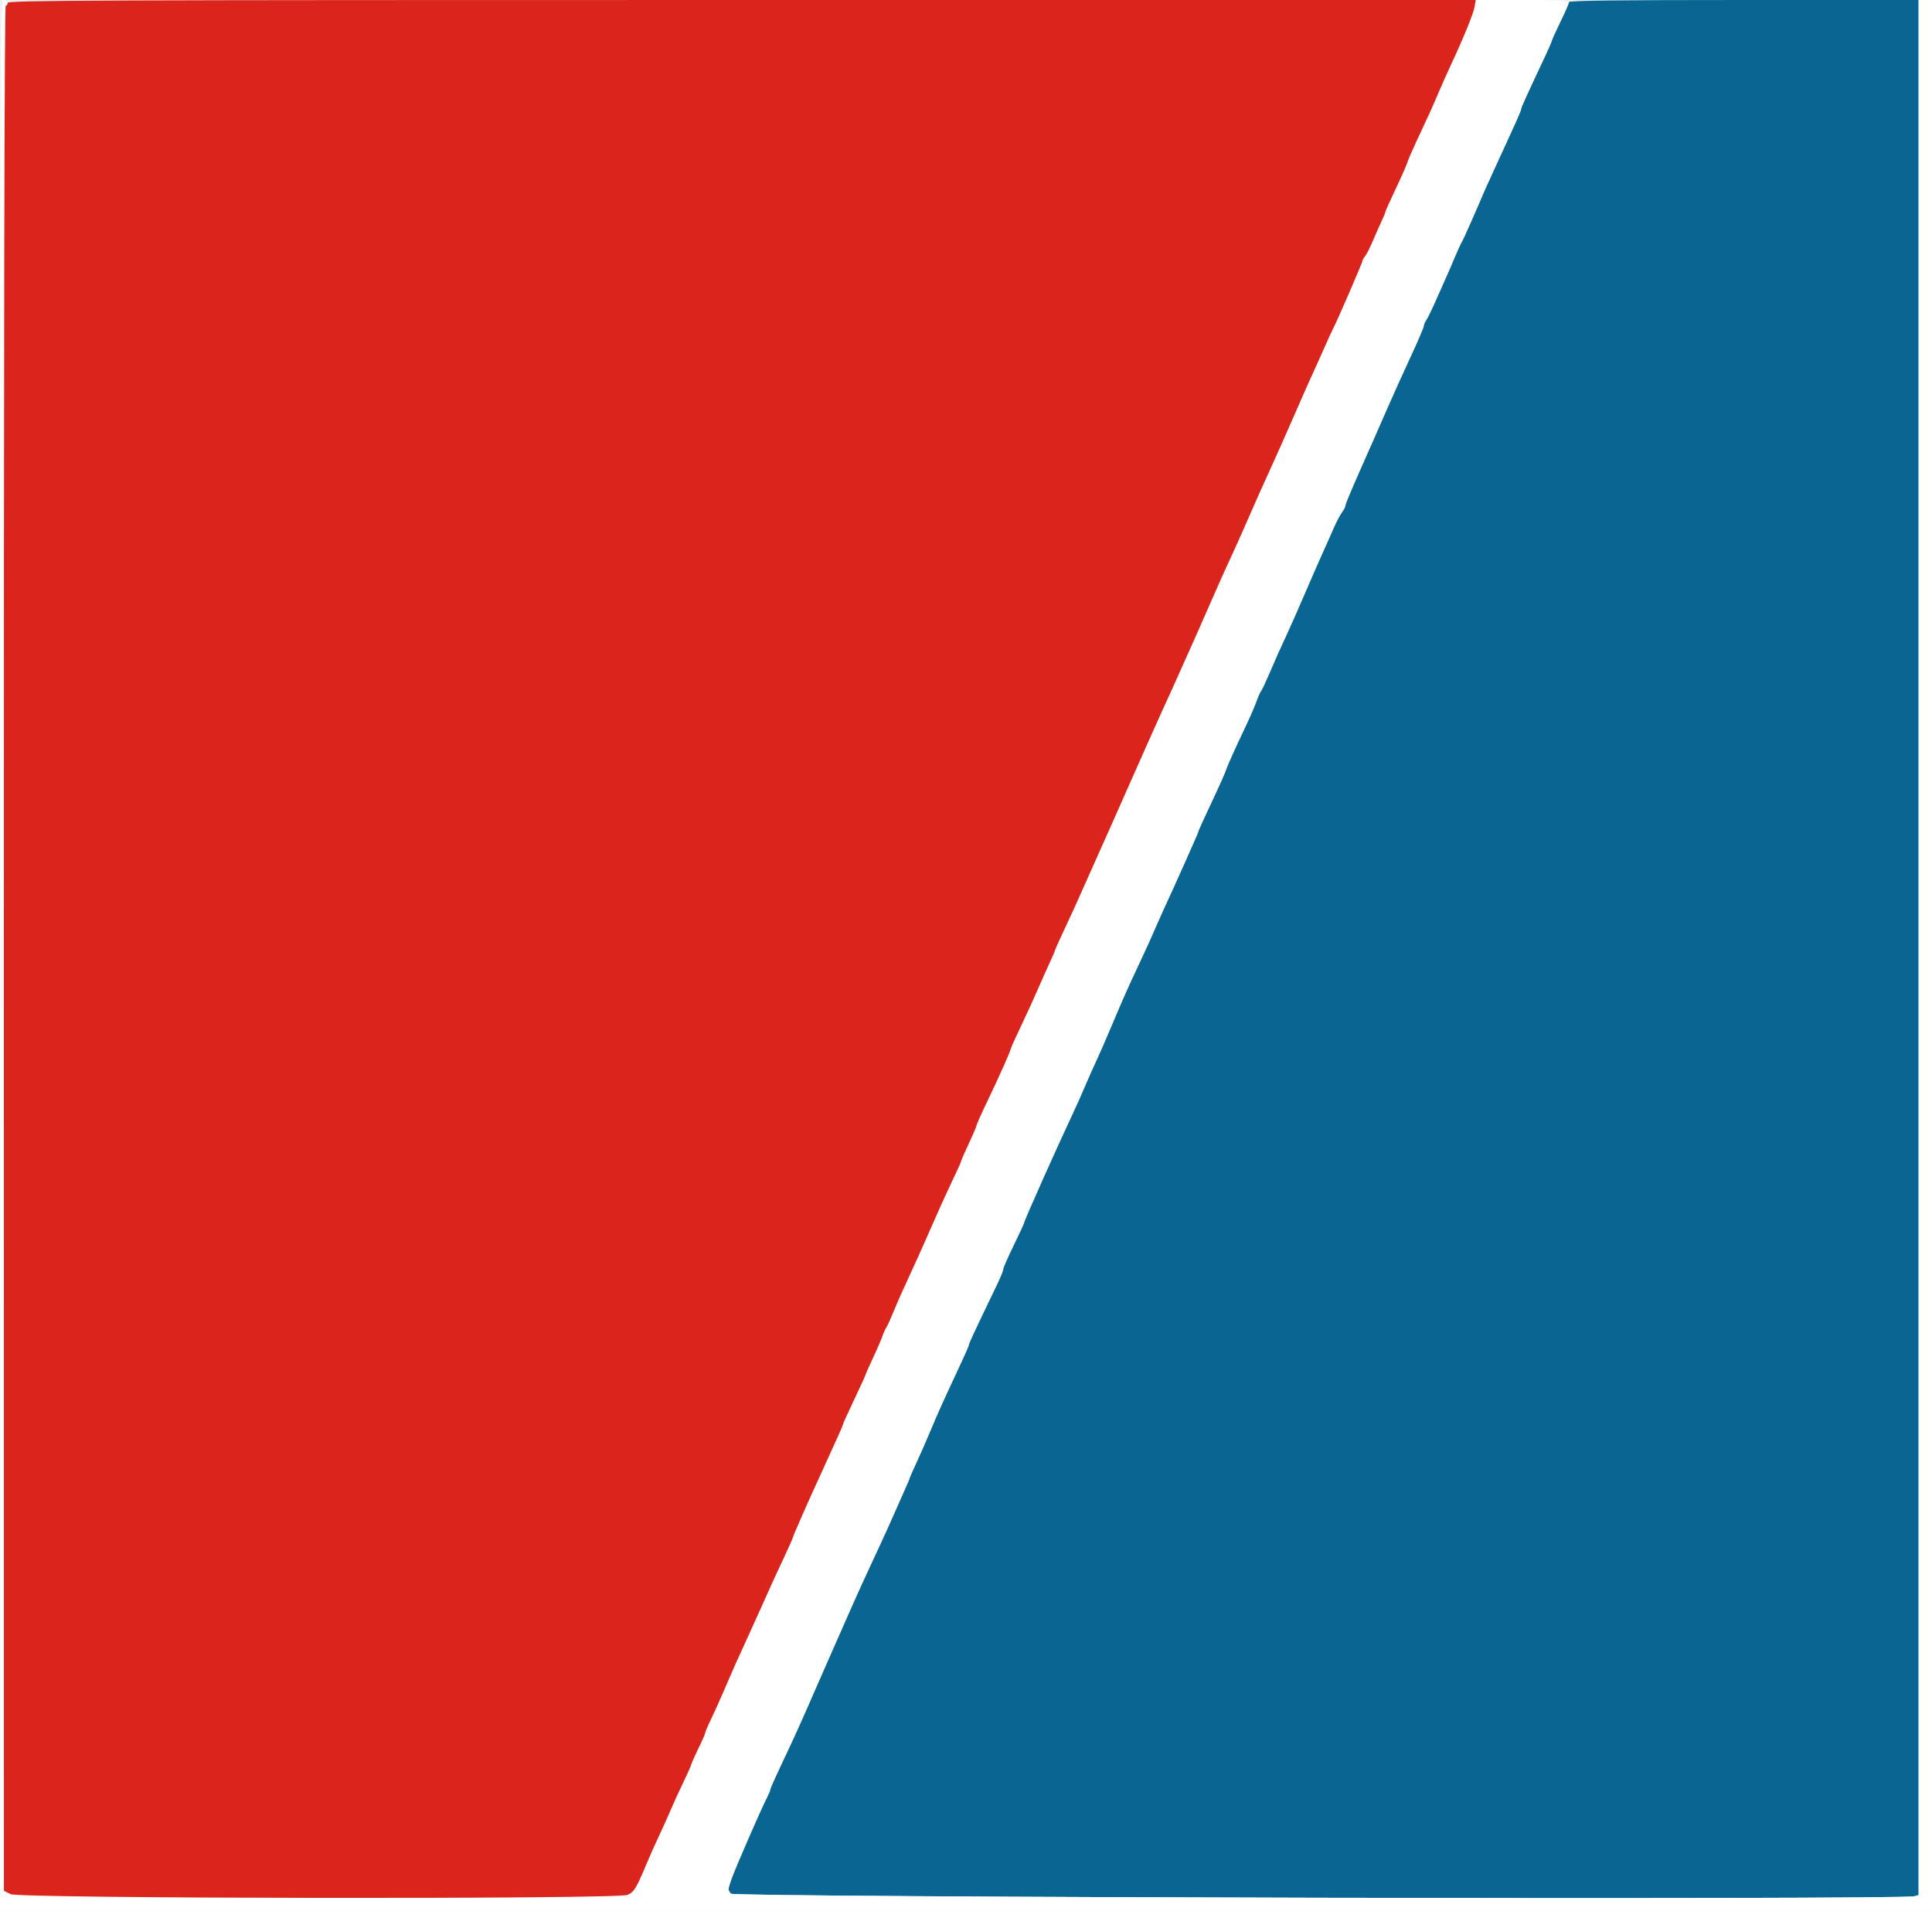
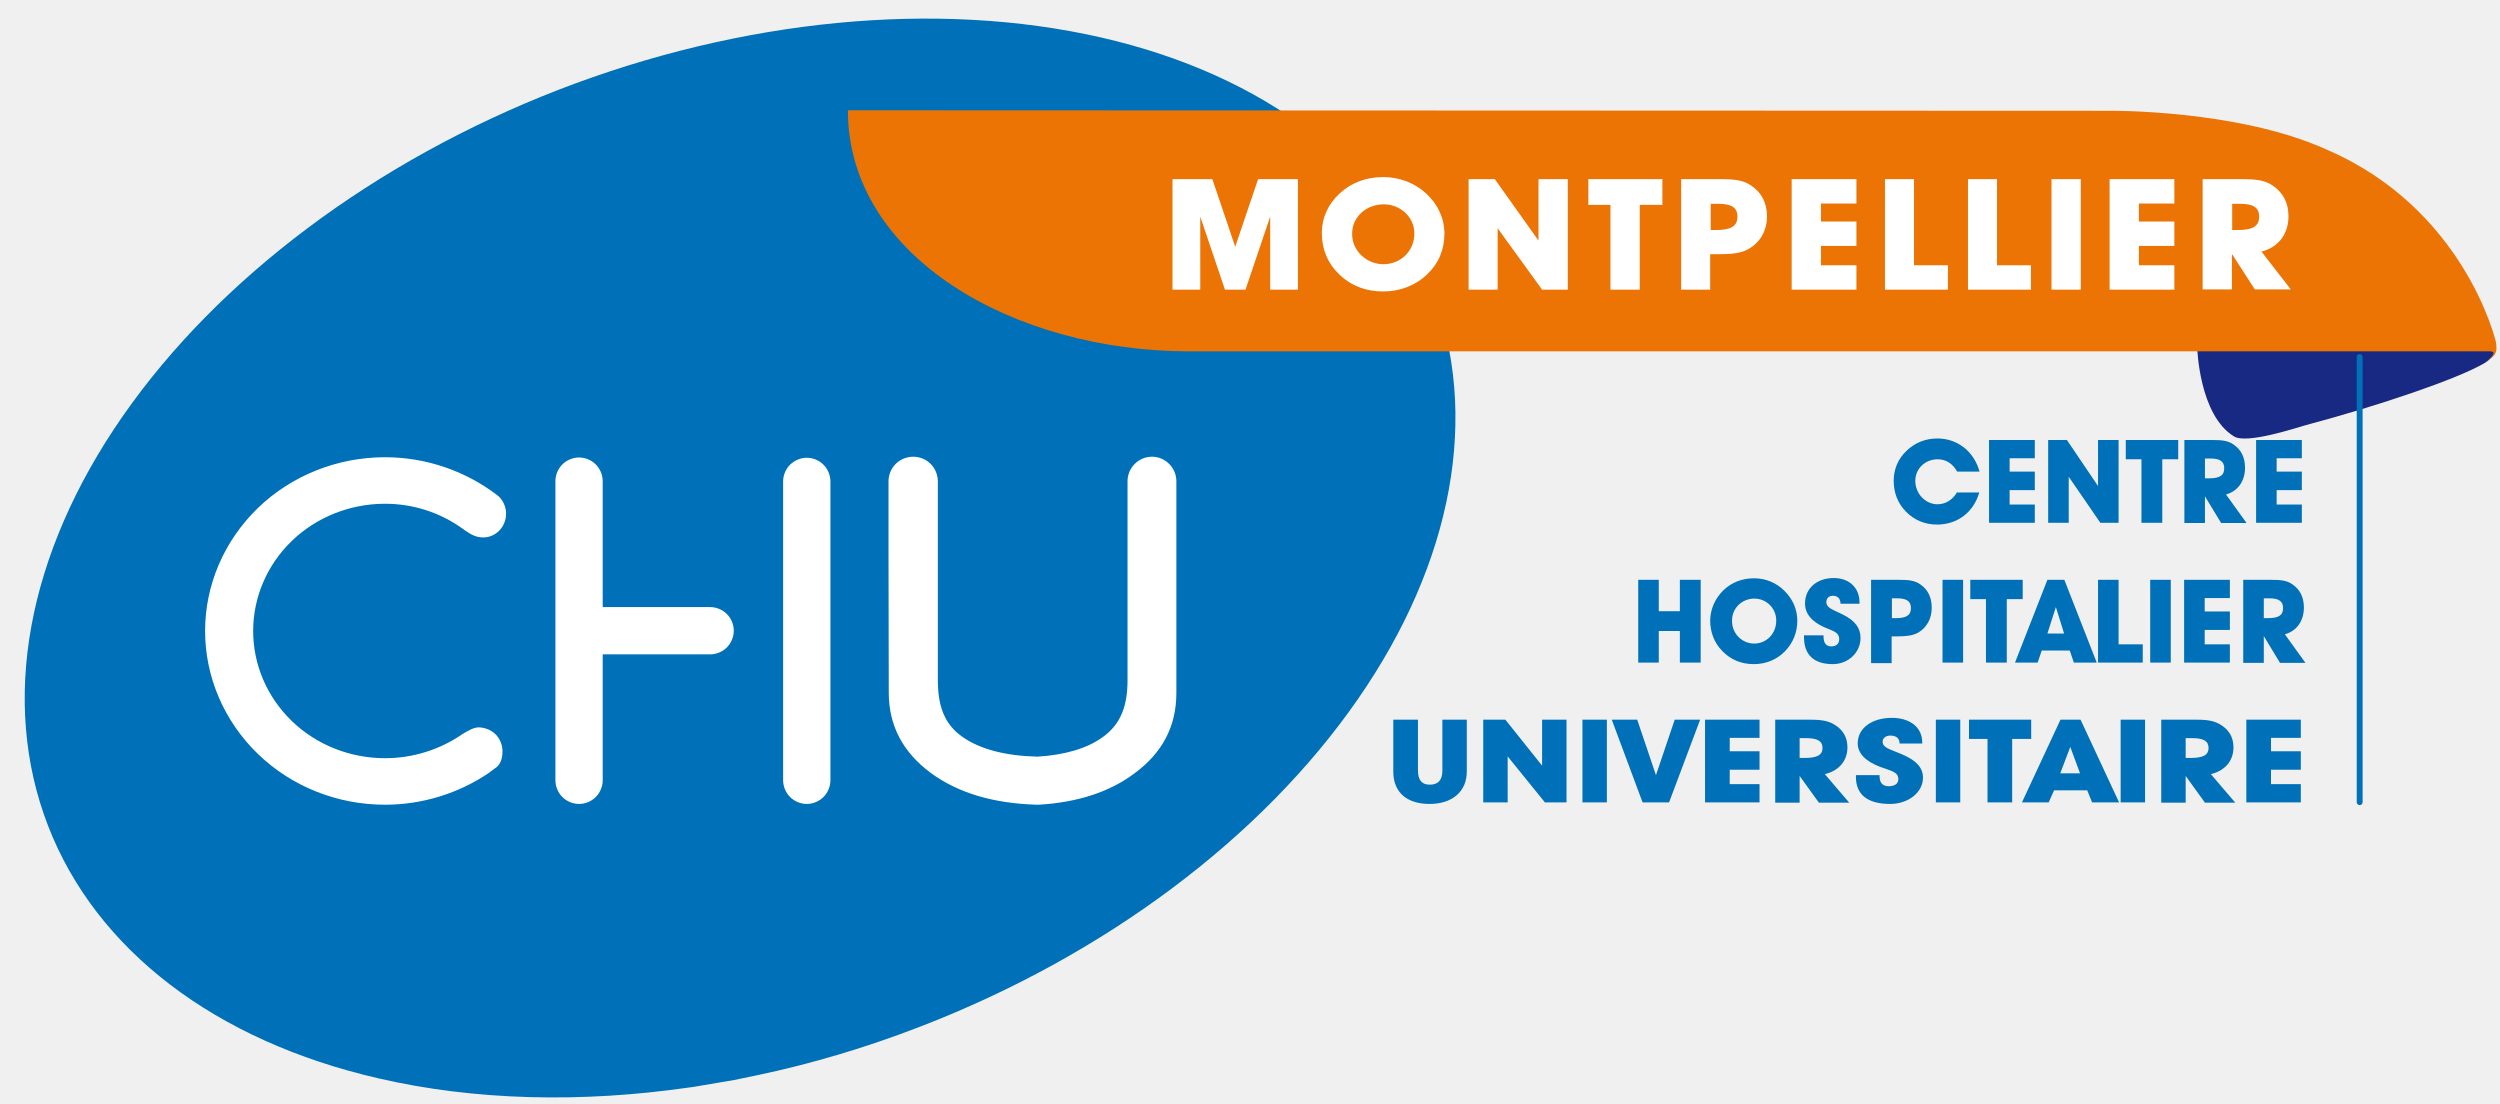
- <svg xmlns="http://www.w3.org/2000/svg" id="svg" version="1.1" width="400" height="395.591" viewBox="0, 0, 400,395.591">
-   <g id="svgg">
-     <path id="path0" d="M324.827 0.434 C 324.827 0.673,324.026 2.516,323.046 4.529 C 322.067 6.542,321.266 8.305,321.266 8.446 C 321.266 8.587,320.659 9.993,319.916 11.572 C 316.011 19.873,314.936 22.241,314.936 22.535 C 314.936 22.877,313.971 25.053,310.104 33.432 C 308.799 36.261,307.581 38.932,307.399 39.367 C 305.768 43.255,302.896 49.732,302.662 50.049 C 302.502 50.267,301.809 51.780,301.123 53.412 C 300.438 55.045,299.628 56.914,299.325 57.567 C 299.022 58.220,298.112 60.267,297.302 62.117 C 296.492 63.966,295.588 65.831,295.293 66.260 C 294.999 66.689,294.758 67.259,294.758 67.525 C 294.758 67.791,293.535 70.645,292.040 73.866 C 290.545 77.087,288.389 81.860,287.250 84.471 C 286.110 87.082,284.941 89.753,284.651 90.406 C 280.008 100.858,278.536 104.292,278.536 104.675 C 278.536 104.928,278.215 105.560,277.822 106.079 C 277.430 106.598,276.609 108.180,275.999 109.594 C 275.389 111.009,274.443 113.135,273.897 114.318 C 273.350 115.502,271.790 119.063,270.430 122.231 C 269.070 125.400,267.380 129.238,266.674 130.762 C 264.891 134.611,264.162 136.243,262.698 139.664 C 261.999 141.296,261.274 142.824,261.085 143.061 C 260.897 143.297,260.484 144.223,260.169 145.117 C 259.853 146.012,258.982 148.044,258.233 149.633 C 255.338 155.775,254.285 158.111,253.811 159.446 C 253.540 160.208,252.605 162.344,251.732 164.194 C 249.133 169.705,248.071 172.046,248.071 172.264 C 248.071 172.445,242.648 184.596,241.165 187.735 C 240.857 188.388,240.139 189.990,239.569 191.296 C 237.926 195.064,237.574 195.843,235.904 199.407 C 233.234 205.108,232.771 206.149,230.272 212.067 C 228.939 215.223,227.424 218.694,226.905 219.782 C 226.385 220.870,225.394 223.096,224.703 224.728 C 224.012 226.360,222.861 228.942,222.146 230.465 C 218.702 237.799,212.067 252.659,212.067 253.040 C 212.067 253.196,211.088 255.330,209.891 257.782 C 208.694 260.234,207.715 262.465,207.715 262.741 C 207.715 263.016,207.198 264.323,206.566 265.646 C 205.933 266.969,204.331 270.311,203.005 273.072 C 201.679 275.833,200.593 278.210,200.593 278.353 C 200.593 278.641,200.033 279.916,197.818 284.669 C 194.834 291.072,194.299 292.265,192.671 296.142 C 191.757 298.318,190.406 301.394,189.669 302.976 C 188.932 304.558,188.328 305.933,188.328 306.031 C 188.328 306.130,187.901 307.149,187.378 308.298 C 186.855 309.446,185.848 311.721,185.139 313.353 C 184.430 314.985,183.186 317.745,182.375 319.486 C 178.418 327.980,177.280 330.486,174.473 336.894 C 173.329 339.505,171.682 343.244,170.814 345.203 C 169.945 347.161,169.006 349.298,168.726 349.951 C 167.334 353.205,164.766 358.956,163.604 361.424 C 160.251 368.547,159.446 370.326,159.444 370.612 C 159.442 370.781,159.167 371.445,158.833 372.086 C 157.683 374.291,152.419 386.352,151.526 388.829 C 150.663 391.220,150.657 391.337,151.341 392.094 C 152.045 392.872,393.466 393.399,396.340 392.629 L 397.230 392.390 397.230 196.195 L 397.230 0.000 361.029 0.000 C 335.002 0.000,324.827 0.122,324.827 0.434 " stroke="none" fill="#096693" fill-rule="evenodd" />
-     <path id="path1" d="M0.000 197.824 L 0.000 395.648 200.000 395.648 L 400.000 395.648 400.000 197.824 L 400.000 0.000 398.615 0.000 L 397.230 0.000 397.230 196.195 L 397.230 392.390 396.340 392.629 C 393.466 393.399,152.045 392.872,151.341 392.094 C 150.657 391.337,150.663 391.220,151.526 388.829 C 152.419 386.352,157.683 374.291,158.833 372.086 C 159.167 371.445,159.442 370.781,159.444 370.612 C 159.446 370.326,160.251 368.547,163.604 361.424 C 164.766 358.956,167.334 353.205,168.726 349.951 C 169.006 349.298,169.945 347.161,170.814 345.203 C 171.682 343.244,173.329 339.505,174.473 336.894 C 177.280 330.486,178.418 327.980,182.375 319.486 C 183.186 317.745,184.430 314.985,185.139 313.353 C 185.848 311.721,186.855 309.446,187.378 308.298 C 187.901 307.149,188.328 306.130,188.328 306.031 C 188.328 305.933,188.932 304.558,189.669 302.976 C 190.406 301.394,191.757 298.318,192.671 296.142 C 194.299 292.265,194.834 291.072,197.818 284.669 C 200.033 279.916,200.593 278.641,200.593 278.353 C 200.593 278.210,201.679 275.833,203.005 273.072 C 204.331 270.311,205.933 266.969,206.566 265.646 C 207.198 264.323,207.715 263.016,207.715 262.741 C 207.715 262.465,208.694 260.234,209.891 257.782 C 211.088 255.330,212.067 253.196,212.067 253.040 C 212.067 252.659,218.702 237.799,222.146 230.465 C 222.861 228.942,224.012 226.360,224.703 224.728 C 225.394 223.096,226.385 220.870,226.905 219.782 C 227.424 218.694,228.939 215.223,230.272 212.067 C 232.771 206.149,233.234 205.108,235.904 199.407 C 237.574 195.843,237.926 195.064,239.569 191.296 C 240.139 189.990,240.857 188.388,241.165 187.735 C 242.648 184.596,248.071 172.445,248.071 172.264 C 248.071 172.046,249.133 169.705,251.732 164.194 C 252.605 162.344,253.540 160.208,253.811 159.446 C 254.285 158.111,255.338 155.775,258.233 149.633 C 258.982 148.044,259.853 146.012,260.169 145.117 C 260.484 144.223,260.897 143.297,261.085 143.061 C 261.274 142.824,261.999 141.296,262.698 139.664 C 264.162 136.243,264.891 134.611,266.674 130.762 C 267.380 129.238,269.070 125.400,270.430 122.231 C 271.790 119.063,273.350 115.502,273.897 114.318 C 274.443 113.135,275.389 111.009,275.999 109.594 C 276.609 108.180,277.430 106.598,277.822 106.079 C 278.215 105.560,278.536 104.928,278.536 104.675 C 278.536 104.292,280.008 100.858,284.651 90.406 C 284.941 89.753,286.110 87.082,287.250 84.471 C 288.389 81.860,290.545 77.087,292.040 73.866 C 293.535 70.645,294.758 67.791,294.758 67.525 C 294.758 67.259,294.999 66.689,295.293 66.260 C 295.588 65.831,296.492 63.966,297.302 62.117 C 298.112 60.267,299.022 58.220,299.325 57.567 C 299.628 56.914,300.438 55.045,301.123 53.412 C 301.809 51.780,302.502 50.267,302.662 50.049 C 302.896 49.732,305.768 43.255,307.399 39.367 C 307.581 38.932,308.799 36.261,310.104 33.432 C 313.971 25.053,314.936 22.877,314.936 22.535 C 314.936 22.241,316.011 19.873,319.916 11.572 C 320.659 9.993,321.266 8.587,321.266 8.446 C 321.266 8.305,322.067 6.542,323.046 4.529 C 324.026 2.516,324.827 0.673,324.827 0.434 C 324.827 0.131,321.921 0.000,315.178 0.000 L 305.528 0.000 305.276 1.484 C 305.040 2.869,302.878 8.148,300.293 13.650 C 299.679 14.955,298.530 17.537,297.739 19.387 C 296.254 22.858,295.921 23.592,293.252 29.278 C 292.384 31.128,291.542 33.086,291.381 33.630 C 291.220 34.174,290.134 36.633,288.967 39.093 C 287.800 41.554,286.845 43.679,286.845 43.815 C 286.845 43.951,286.507 44.787,286.093 45.671 C 285.680 46.556,284.847 48.437,284.242 49.852 C 283.638 51.266,282.908 52.704,282.620 53.048 C 282.332 53.392,282.097 53.812,282.097 53.982 C 282.097 54.312,276.788 66.579,276.125 67.779 C 275.908 68.173,275.012 70.127,274.134 72.121 C 273.257 74.114,272.119 76.641,271.606 77.734 C 271.092 78.828,269.398 82.661,267.840 86.251 C 266.283 89.842,264.064 94.827,262.909 97.329 C 261.754 99.832,259.884 104.016,258.753 106.627 C 257.622 109.238,256.199 112.443,255.590 113.749 C 253.712 117.779,252.589 120.281,250.261 125.618 C 249.028 128.447,247.295 132.364,246.410 134.322 C 245.526 136.281,244.489 138.595,244.107 139.466 C 243.313 141.273,241.786 144.643,240.387 147.676 C 239.860 148.818,238.644 151.533,237.685 153.709 C 234.502 160.936,223.470 185.725,222.543 187.735 C 222.041 188.823,220.903 191.274,220.014 193.183 C 219.125 195.091,218.398 196.737,218.398 196.841 C 218.398 196.945,217.881 198.144,217.249 199.504 C 216.617 200.865,215.525 203.314,214.823 204.946 C 214.121 206.578,212.590 209.922,211.422 212.378 C 210.254 214.834,209.298 216.941,209.298 217.060 C 209.298 217.457,206.879 222.896,204.515 227.814 C 203.229 230.491,202.176 232.839,202.176 233.033 C 202.176 233.227,201.464 234.898,200.593 236.748 C 199.723 238.597,199.011 240.228,199.011 240.371 C 199.011 240.515,198.104 242.529,196.995 244.846 C 195.886 247.164,193.860 251.642,192.492 254.797 C 191.124 257.953,189.205 262.226,188.228 264.293 C 187.250 266.360,185.867 269.476,185.154 271.217 C 184.440 272.957,183.708 274.575,183.526 274.812 C 183.344 275.048,182.945 275.938,182.638 276.790 C 182.332 277.641,181.439 279.698,180.655 281.359 C 179.870 283.020,179.228 284.471,179.228 284.583 C 179.228 284.695,178.160 287.034,176.855 289.780 C 175.549 292.526,174.481 294.886,174.481 295.024 C 174.481 295.162,174.016 296.271,173.448 297.489 C 172.880 298.707,172.143 300.326,171.810 301.088 C 171.476 301.850,170.627 303.719,169.923 305.242 C 167.543 310.388,164.194 317.983,164.194 318.234 C 164.194 318.371,163.378 320.222,162.380 322.347 C 160.387 326.592,160.314 326.752,157.634 332.740 C 156.612 335.025,155.199 338.140,154.494 339.664 C 152.600 343.757,151.786 345.588,150.007 349.753 C 149.125 351.820,147.861 354.627,147.198 355.990 C 146.536 357.354,145.994 358.625,145.994 358.816 C 145.994 359.006,145.394 360.383,144.661 361.875 C 143.927 363.368,143.199 365.003,143.042 365.509 C 142.885 366.015,142.173 367.617,141.459 369.070 C 140.745 370.523,139.590 373.046,138.893 374.679 C 138.195 376.311,137.032 378.892,136.307 380.415 C 135.582 381.939,134.433 384.520,133.753 386.152 C 131.733 391.002,131.251 391.775,129.889 392.345 C 127.662 393.275,4.082 393.121,2.202 392.186 L 0.811 391.494 0.801 196.340 C 0.795 66.495,0.924 1.187,1.187 1.187 C 1.405 1.187,1.583 0.920,1.583 0.593 C 1.583 0.264,1.231 0.000,0.791 0.000 C 0.001 0.000,0.000 0.264,0.000 197.824 " stroke="none" fill="#fff" fill-rule="evenodd" />
-     <path id="path2" d="M1.583 0.593 C 1.583 0.920,1.405 1.187,1.187 1.187 C 0.924 1.187,0.795 66.495,0.801 196.340 L 0.811 391.494 2.202 392.186 C 4.082 393.121,127.662 393.275,129.889 392.345 C 131.251 391.775,131.733 391.002,133.753 386.152 C 134.433 384.520,135.582 381.939,136.307 380.415 C 137.032 378.892,138.195 376.311,138.893 374.679 C 139.590 373.046,140.745 370.523,141.459 369.070 C 142.173 367.617,142.885 366.015,143.042 365.509 C 143.199 365.003,143.927 363.368,144.661 361.875 C 145.394 360.383,145.994 359.006,145.994 358.816 C 145.994 358.625,146.536 357.354,147.198 355.990 C 147.861 354.627,149.125 351.820,150.007 349.753 C 151.786 345.588,152.600 343.757,154.494 339.664 C 155.199 338.140,156.612 335.025,157.634 332.740 C 160.314 326.752,160.387 326.592,162.380 322.347 C 163.378 320.222,164.194 318.371,164.194 318.234 C 164.194 317.983,167.543 310.388,169.923 305.242 C 170.627 303.719,171.476 301.850,171.810 301.088 C 172.143 300.326,172.880 298.707,173.448 297.489 C 174.016 296.271,174.481 295.162,174.481 295.024 C 174.481 294.886,175.549 292.526,176.855 289.780 C 178.160 287.034,179.228 284.695,179.228 284.583 C 179.228 284.471,179.870 283.020,180.655 281.359 C 181.439 279.698,182.332 277.641,182.638 276.790 C 182.945 275.938,183.344 275.048,183.526 274.812 C 183.708 274.575,184.440 272.957,185.154 271.217 C 185.867 269.476,187.250 266.360,188.228 264.293 C 189.205 262.226,191.124 257.953,192.492 254.797 C 193.860 251.642,195.886 247.164,196.995 244.846 C 198.104 242.529,199.011 240.515,199.011 240.371 C 199.011 240.228,199.723 238.597,200.593 236.748 C 201.464 234.898,202.176 233.227,202.176 233.033 C 202.176 232.839,203.229 230.491,204.515 227.814 C 206.879 222.896,209.298 217.457,209.298 217.060 C 209.298 216.941,210.254 214.834,211.422 212.378 C 212.590 209.922,214.121 206.578,214.823 204.946 C 215.525 203.314,216.617 200.865,217.249 199.504 C 217.881 198.144,218.398 196.945,218.398 196.841 C 218.398 196.737,219.125 195.091,220.014 193.183 C 220.903 191.274,222.041 188.823,222.543 187.735 C 223.470 185.725,234.502 160.936,237.685 153.709 C 238.644 151.533,239.860 148.818,240.387 147.676 C 241.786 144.643,243.313 141.273,244.107 139.466 C 244.489 138.595,245.526 136.281,246.410 134.322 C 247.295 132.364,249.028 128.447,250.261 125.618 C 252.589 120.281,253.712 117.779,255.590 113.749 C 256.199 112.443,257.622 109.238,258.753 106.627 C 259.884 104.016,261.754 99.832,262.909 97.329 C 264.064 94.827,266.283 89.842,267.840 86.251 C 269.398 82.661,271.092 78.828,271.606 77.734 C 272.119 76.641,273.257 74.114,274.134 72.121 C 275.012 70.127,275.908 68.173,276.125 67.779 C 276.788 66.579,282.097 54.312,282.097 53.982 C 282.097 53.812,282.332 53.392,282.620 53.048 C 282.908 52.704,283.638 51.266,284.242 49.852 C 284.847 48.437,285.680 46.556,286.093 45.671 C 286.507 44.787,286.845 43.951,286.845 43.815 C 286.845 43.679,287.800 41.554,288.967 39.093 C 290.134 36.633,291.220 34.174,291.381 33.630 C 291.542 33.086,292.384 31.128,293.252 29.278 C 295.921 23.592,296.254 22.858,297.739 19.387 C 298.530 17.537,299.679 14.955,300.293 13.650 C 302.878 8.148,305.040 2.869,305.276 1.484 L 305.528 -0.000 153.555 -0.000 C 18.732 -0.000,1.583 0.067,1.583 0.593 " stroke="none" fill="#DA241C" fill-rule="evenodd" />
-   </g>
+ <svg xmlns="http://www.w3.org/2000/svg" xmlns:xlink="http://www.w3.org/1999/xlink" viewBox="0 0 972.7 429.2">
+   <defs>
+     <path id="a" d="M0 0h575.9v429.2H0z" />
+   </defs>
+   <clipPath id="b">
+     <use xlink:href="#a" overflow="visible" />
+   </clipPath>
+   <path d="M358.4 399.3c-21.1 8.2-42.6 14.6-64 19.1l-6.8 1.4-1.9.4-15.9 2.7-1.5.2c-42.2 6.1-83.7 5.1-120.9-3.5-63.7-14.6-110-50-128.7-98.3C0 273 10.4 215.7 47.7 162 85 108.3 146 62.6 217.4 34.9 288.8 7.3 364.7 0 428.5 14.6c63.7 14.6 110 50 128.7 98.3 18.7 48.3 8.3 105.6-29 159.3-37.3 53.8-98.4 99.5-169.8 127.1" clip-path="url(#b)" fill-rule="evenodd" clip-rule="evenodd" fill="#0071b8" />
+   <defs>
+     <path id="c" d="M79.7 177.6h377.9v135.5H79.7z" />
+   </defs>
+   <clipPath id="d">
+     <use xlink:href="#c" overflow="visible" />
+   </clipPath>
+   <path d="M216.1 245.4v-58.2c0-2.4 1-4.8 2.7-6.5 1.7-1.7 4.1-2.7 6.5-2.7 2.4 0 4.8 1 6.5 2.7 1.7 1.7 2.7 4.1 2.7 6.5v49h41.8c2.4 0 4.8 1 6.5 2.7 1.7 1.7 2.7 4.1 2.7 6.5 0 2.4-1 4.8-2.7 6.5-1.7 1.7-4.1 2.7-6.5 2.7h-41.8v49c0 2.4-1 4.8-2.7 6.5-1.7 1.7-4.1 2.7-6.5 2.7-2.4 0-4.8-1-6.5-2.7-1.7-1.7-2.7-4.1-2.7-6.5v-58.2zm97.8-67.3c2.4 0 4.8 1 6.5 2.7 1.7 1.7 2.7 4.1 2.7 6.5v116.3c0 2.4-1 4.8-2.7 6.5-1.7 1.7-4.1 2.7-6.5 2.7-2.4 0-4.8-1-6.5-2.7-1.7-1.7-2.7-4.1-2.7-6.5V187.3c0-2.4 1-4.8 2.7-6.5 1.8-1.7 4.1-2.7 6.5-2.7m143.8 91.6c0 12.8-5.4 23.2-16.3 31.2-9.6 7.2-22 11.3-37.3 12.2h-.7c-17-.5-30.7-4.6-41.3-12.4-10.9-8.1-16.3-18.5-16.3-31.2l-.1-55v-27.2c0-2.6 1-5 2.8-6.8 1.8-1.8 4.3-2.8 6.8-2.8 2.6 0 5 1 6.8 2.8 1.8 1.8 2.8 4.3 2.8 6.8v77.3c0 9.7 2.3 17.1 9.7 22.2 6.8 4.7 16.5 7.3 29.1 7.6 10.8-.7 19.2-3.2 25.2-7.5 7.3-5.1 9.8-12.5 9.8-22.2v-77.5c0-2.5 1-4.9 2.8-6.7 1.8-1.8 4.2-2.8 6.7-2.8s4.9 1 6.7 2.8c1.8 1.8 2.8 4.2 2.8 6.7v82.5zm-307.9 43.4c-18.6 0-36.4-7.1-49.5-19.8-13.1-12.7-20.5-29.9-20.5-47.8s7.4-35.1 20.5-47.8c13.1-12.7 31-19.8 49.5-19.8 15.9 0 31.3 5.3 43.7 14.8.2.2.5.4.7.6 1.7 1.7 2.7 4.1 2.7 6.5v.2c0 2.4-1 4.8-2.7 6.5-1.7 1.7-4 2.7-6.5 2.6-2.4-.1-4.1-.9-6.6-2.6l-1.1-.8c-8.8-6.3-19.2-9.7-30.2-9.7-13.6 0-26.7 5.2-36.3 14.5-9.6 9.3-15 21.9-15 35 0 13.1 5.4 25.7 15 35s22.7 14.5 36.3 14.5c10.8 0 21.3-3.3 30-9.3 2.3-1.4 4.5-2.7 6.5-2.7 2.4.1 4.8 1 6.5 2.7 1.7 1.7 2.7 4.1 2.7 6.5v.2c0 2.6-.7 4.7-2.2 6l-3.2 2.4c-11.7 7.9-25.8 12.3-40.3 12.3" clip-path="url(#d)" fill-rule="evenodd" clip-rule="evenodd" fill="#fff" />
+   <defs>
+     <path id="e" d="M329.9 42.6h642.8v130.2H329.9z" />
+   </defs>
+   <clipPath id="f">
+     <use xlink:href="#e" overflow="visible" />
+   </clipPath>
+   <path d="M854.9 135.3l109.3.1c4.7 0 6.5.1 6.5.1s.6 1.9-1.1 3.4c-.6.6-1.6 1.6-2.8 2.3-10.6 6.3-41.8 16.8-69.6 24.2-3.7 1-23 7.5-28 4.4-13.6-8.3-14.3-34.5-14.3-34.5" clip-path="url(#f)" fill-rule="evenodd" clip-rule="evenodd" fill="#172982" />
+   <path d="M968.8 136.7H462.7c-68.1 0-132.8-36.7-132.8-93.8l490.6.2s50-.6 84.5 15c54.1 23.1 66.1 74.9 66.1 74.9s.5 2.5 0 4c-.3.7-.5 1.2-1.6 2.1-.4.3-2.6 1.9-2.6 1.9.3-.2 5.8-4.3 1.9-4.3" clip-path="url(#f)" fill-rule="evenodd" clip-rule="evenodd" fill="#eb7405" />
+   <path d="M753.7 204.1c-4.9 0-9-1.8-12.2-5.1-3.1-3.2-4.7-7.2-4.7-12 0-4.4 1.7-8.5 5-11.6 3.2-3.1 7.3-4.8 12-4.8 7.7 0 14.2 4.9 16.4 12.9h-8.7c-1.8-3.2-4.4-4.8-7.6-4.8-4.9 0-8.7 3.7-8.7 8.4 0 5.1 4.1 9.1 8.6 9.1 3.1 0 5.8-1.6 7.6-4.6h8.7c-2.2 7.7-8.5 12.5-16.4 12.5zm20.2-.7v-32.2h17.8v7.1h-9.8v5.2h9.8v7.2h-9.8v5.6h9.8v7.1h-17.8zm23 0v-32.2h7.3l12.1 17.9v-17.9h8v32.2h-7.1l-12.3-17.9v17.9h-8zm36.3 0v-24.7h-6.1v-7.5h20.4v7.5h-6.2v24.7h-8.1zm16.7 0v-32.2h10.9c3.5 0 6.1.2 8.3 1.8 2.9 2 4.4 5 4.4 9 0 5.2-2.8 9.1-7.4 10.4l8 11.1h-9.9l-6.3-10.4v10.4h-8zm9.6-17.3c4 0 5.9-1 5.9-3.9 0-2.7-1.7-3.8-5.3-3.8h-2.2v7.7h1.6zm18.3 17.3v-32.2h17.8v7.1h-9.8v5.2h9.8v7.2h-9.8v5.6h9.8v7.1h-17.8zm-224.2 42.1h-8.2v12.3h-8v-32.2h8v12.2h8.2v-12.2h8.1v32.2h-8.1v-12.3zm16.9-15.8c3.2-3.1 7.3-4.7 12-4.7 4.4 0 8.6 1.7 11.7 4.8 3.3 3.2 5.1 7.3 5.1 11.7 0 4.6-1.7 8.7-4.8 11.9-3.2 3.3-7.5 5-12.1 5-4.9 0-9-1.7-12.3-5.1-3.1-3.2-4.7-7.2-4.7-12 .1-4.4 1.9-8.4 5.1-11.6zm12 20.7c4.7 0 8.6-3.7 8.6-9 0-4.7-3.8-8.5-8.5-8.5-4.9 0-8.7 3.8-8.7 8.5-.1 5.2 4 9 8.6 9zm27-3.2v.4c0 2.6 1 3.9 3 3.9 1.9 0 3.1-1 3.1-2.7 0-2.9-2.3-3.2-5.9-4.8-4.9-2.2-7.4-5.3-7.4-9.2 0-5.8 4.5-9.9 11.2-9.9 5.9 0 10 3.7 10 9.5v.5h-7.4c0-2-1.1-3.1-3-3.1-1.5 0-2.5 1-2.5 2.4 0 2.4 2.4 2.9 6.6 5 4.5 2.3 6.7 5.1 6.7 9 0 5.6-4.7 10.2-10.8 10.2-7.3 0-11.2-3.6-11.2-10.5v-.7h7.6zm18.5 10.6v-32.2h10.9c3.5 0 6.1.2 8.3 1.8 2.9 2 4.4 5 4.4 9.1 0 4.2-1.9 7.6-5.2 9.6-2.1 1.2-4.7 1.5-8.1 1.5H736V258h-8zm9.6-17.3c4 0 5.9-1 5.9-3.9 0-2.7-1.7-3.8-5.3-3.8h-2.1v7.7h1.5zm18.2 17.3v-32.2h8v32.2h-8zm16.9 0v-24.7h-6.1v-7.5H787v7.5h-6.2v24.7h-8.1zm20.1 0H784l12.6-32.2h6.6l12.6 32.2h-8.9l-1.6-4.7h-10.9l-1.6 4.7zm7.1-21.6l-3.3 10.3h6.5l-3.2-10.3zm16.4 21.6v-32.2h8v25.1h9.4v7.1h-17.4zm20.3 0v-32.2h8v32.2h-8zm13.2 0v-32.2h17.8v7.1h-9.8v5.2h9.8v7.2h-9.8v5.6h9.8v7.1h-17.8zm23 0v-32.2h10.9c3.5 0 6.1.2 8.3 1.8 2.9 2 4.4 5 4.4 9 0 5.2-2.8 9.1-7.4 10.4l8 11.1h-9.9l-6.3-10.4v10.4h-8zm9.6-17.3c4 0 5.9-1 5.9-3.9 0-2.7-1.7-3.8-5.3-3.8h-2.2v7.7h1.6zM551.7 280v19.8c0 3.6 1.4 5.5 4.6 5.5 3.3 0 4.9-1.8 4.9-5.5V280h9.5v20.2c0 7.9-5.8 12.6-14.5 12.6-8.8 0-14.1-4.5-14.1-12.6V280h9.6zm25.4 32.2V280h8.6l14.3 17.9V280h9.5v32.2h-8.4l-14.5-17.9v17.9h-9.5zm38.6 0V280h9.5v32.2h-9.5zm23.4 0l-12-32.2h9.9l7.3 21.6 7.3-21.6h9.9l-12.1 32.2h-10.3zm24.3 0V280h21.2v7.1H673v5.2h11.6v7.2H673v5.6h11.6v7.1h-21.2zm27.3 0V280h12.9c4.1 0 7.2.2 9.9 1.8 3.5 2 5.3 5 5.3 9 0 5.2-3.3 9.1-8.8 10.4l9.5 11.1h-11.8l-7.5-10.4v10.4h-9.5zm11.4-17.3c4.7 0 7-1 7-3.9 0-2.7-2-3.8-6.3-3.8h-2.6v7.7h1.9zm29.2 6.7v.4c0 2.6 1.2 3.9 3.6 3.9 2.3 0 3.7-1 3.7-2.7 0-2.9-2.7-3.2-7-4.8-5.8-2.2-8.8-5.3-8.8-9.2 0-5.8 5.4-9.9 13.3-9.9 7 0 11.8 3.7 11.8 9.5v.5h-8.8c0-2-1.3-3.1-3.6-3.1-1.8 0-3 1-3 2.4 0 2.4 2.9 2.9 7.8 5 5.3 2.3 7.9 5.1 7.9 9 0 5.6-5.6 10.2-12.8 10.2-8.7 0-13.3-3.6-13.3-10.5v-.7h9.2zm21.9 10.6V280h9.5v32.2h-9.5zm20.1 0v-24.7h-7.2V280h24.2v7.5h-7.4v24.7h-9.6zm23.8 0h-10.4l15-32.2h7.8l15 32.2H814l-1.9-4.7h-12.9l-2.1 4.7zm8.4-21.6l-3.9 10.3h7.7l-3.8-10.3zm19.6 21.6V280h9.5v32.2h-9.5zm15.8 0V280h12.9c4.1 0 7.2.2 9.9 1.8 3.5 2 5.3 5 5.3 9 0 5.2-3.3 9.1-8.8 10.4l9.5 11.1h-11.8l-7.5-10.4v10.4h-9.5zm11.4-17.3c4.7 0 7-1 7-3.9 0-2.7-2-3.8-6.3-3.8h-2.6v7.7h1.9zm21.7 17.3V280h21.2v7.1h-11.6v5.2h11.6v7.2h-11.6v5.6h11.6v7.1H874z" fill="#0071b8" />
+   <path d="M456.2 112.7v-43h15.5l8.9 26.3 8.9-26.3H505v43h-10.8V84.3l-9.6 28.4h-8L467 84.3v28.4h-10.8zm65.1-37.5c4.6-4.2 10.3-6.3 16.9-6.3 6.2 0 12.1 2.2 16.6 6.3 4.7 4.3 7.2 9.8 7.2 15.7 0 6.2-2.3 11.7-6.7 15.8-4.5 4.4-10.6 6.7-17.1 6.7-6.9 0-12.7-2.3-17.3-6.8-4.4-4.3-6.6-9.6-6.6-16 0-5.8 2.4-11.2 7-15.4zm16.9 27.6c6.7 0 12.1-5 12.1-12 0-6.3-5.4-11.3-11.9-11.3-6.9 0-12.3 5-12.3 11.3-.2 6.8 5.7 12 12.1 12zm33.2 9.9v-43h10.2l17 23.9V69.7H610v43h-10l-17.3-23.9v23.9h-11.3zm55.2 0v-33H618v-10h28.8v10H638v33h-11.4zm27.5 0v-43h15.4c4.9 0 8.6.3 11.7 2.4 4.1 2.7 6.3 6.7 6.3 12.1 0 5.6-2.7 10.2-7.4 12.8-2.9 1.6-6.6 1.9-11.4 1.9h-3.3v13.8h-11.3zm13.5-23.2c5.6 0 8.4-1.3 8.4-5.2 0-3.6-2.4-5-7.4-5h-3v10.2h2zm29.5 23.2v-43h25.2v9.5h-13.8v7h13.8v9.5h-13.8v7.5h13.8v9.5h-25.2zm36.3 0v-43h11.3v33.5h13.2v9.5h-24.5zm32.3 0v-43H777v33.5h13.2v9.5h-24.5zm32.5 0v-43h11.4v43h-11.4zm22.6 0v-43H846v9.5h-13.8v7H846v9.5h-13.8v7.5H846v9.5h-25.2zm36.2 0v-43h15.4c4.9 0 8.6.3 11.7 2.4 4.1 2.7 6.3 6.7 6.3 12 0 7-3.9 12.1-10.5 13.8l11.4 14.7h-14l-8.9-13.8v13.8H857zm13.6-23.2c5.6 0 8.4-1.3 8.4-5.2 0-3.6-2.4-5-7.4-5h-3.1v10.2h2.1z" fill="#fff" />
+   <path fill="none" stroke="#0071b8" stroke-width="2.29" stroke-linecap="round" stroke-linejoin="round" d="M918.1 138.9v173.2" />
</svg>
